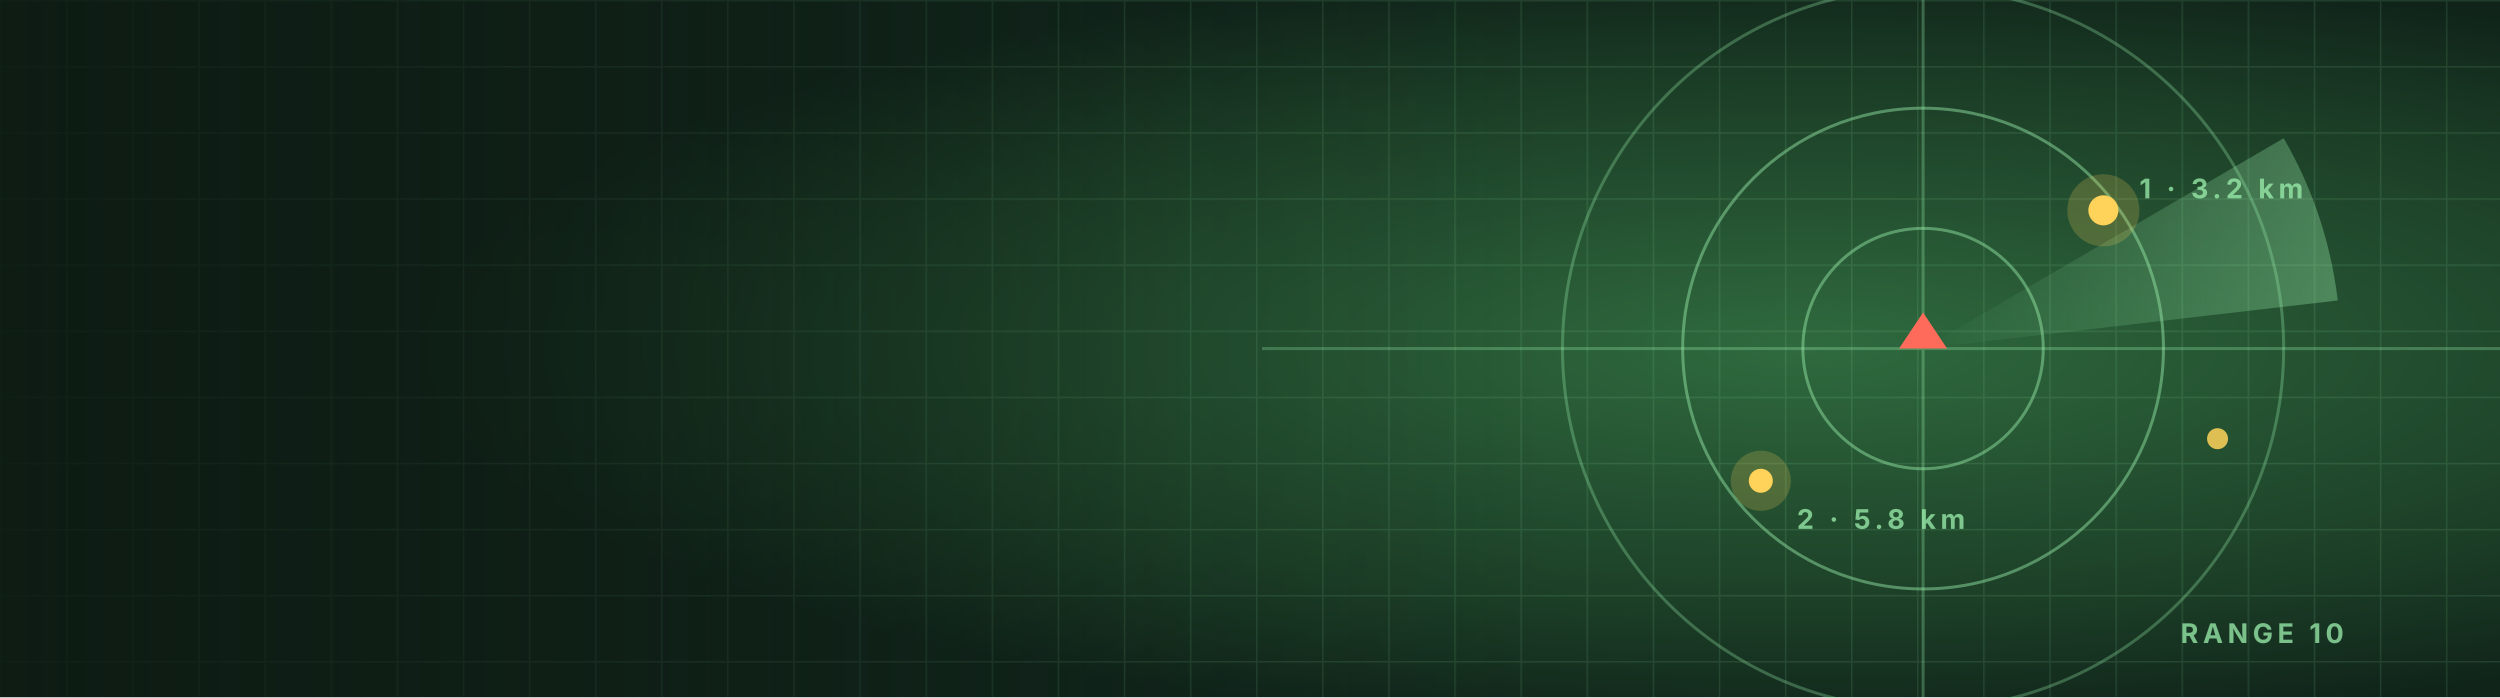
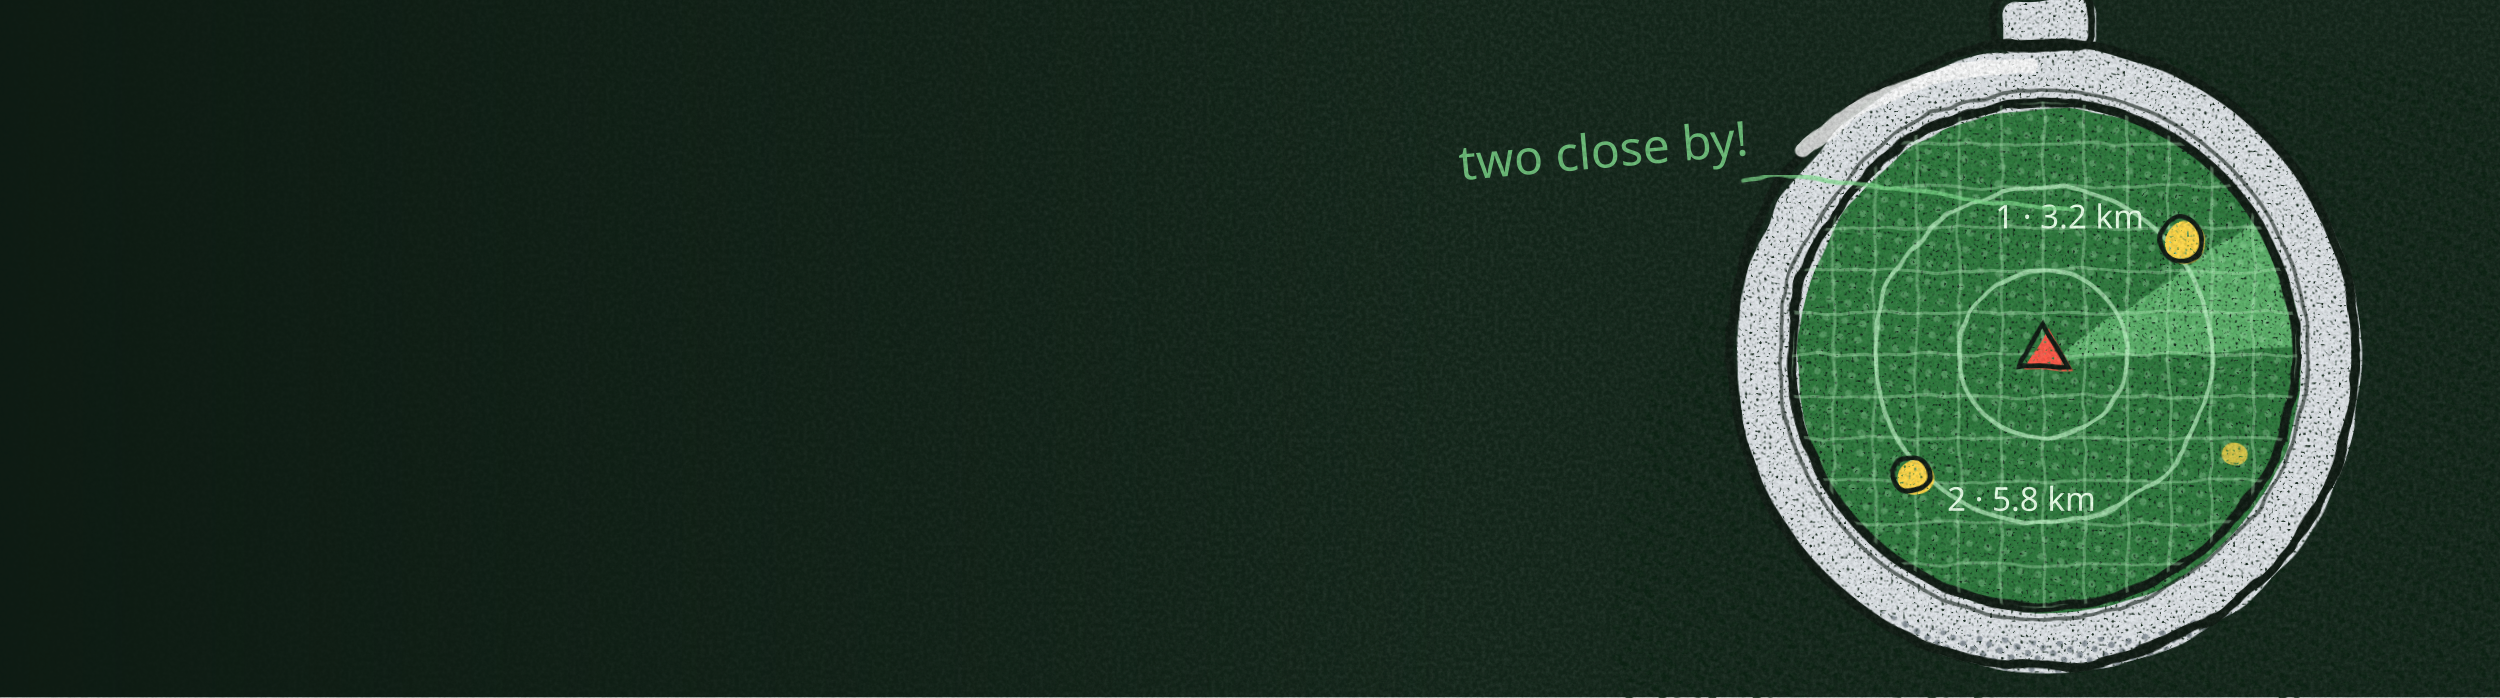
<svg xmlns="http://www.w3.org/2000/svg" width="832" height="232" viewBox="0 0 832 232">
  <defs>
-     <radialGradient id="scr" cx=".72" cy=".5" r=".55">
-       <stop offset="0" stop-color="#2f6a3e" />
-       <stop offset=".7" stop-color="#1b3d26" />
-       <stop offset="1" stop-color="#10241a" />
-     </radialGradient>
-     <pattern id="grid" width="22" height="22" patternUnits="userSpaceOnUse">
-       <path d="M22 0H0V22" fill="none" stroke="#9cf0ad" stroke-opacity=".12" />
+     <filter id="riso" x="-5%" y="-5%" width="110%" height="110%">
+       <feTurbulence type="fractalNoise" baseFrequency="1.1" numOctaves="1" seed="51" result="n" />
+       <feColorMatrix in="n" values="0 0 0 0 1  0 0 0 0 1  0 0 0 0 1  -7 0 0 0 5.2" result="m" />
+       <feComposite in="SourceGraphic" in2="m" operator="in" result="s" />
+       <feTurbulence type="fractalNoise" baseFrequency="0.05" numOctaves="2" seed="52" result="w" />
+       <feDisplacementMap in="s" in2="w" scale="3" />
+     </filter>
+     <filter id="rough" x="-5%" y="-5%" width="110%" height="110%">
+       <feTurbulence type="fractalNoise" baseFrequency="0.06" numOctaves="3" seed="53" />
+       <feDisplacementMap in="SourceGraphic" scale="3.2" />
+     </filter>
+     <filter id="brush" x="-10%" y="-10%" width="120%" height="120%">
+       <feTurbulence type="fractalNoise" baseFrequency="0.02 0.3" numOctaves="2" seed="54" result="t" />
+       <feDisplacementMap in="SourceGraphic" in2="t" scale="7" />
+     </filter>
+     <filter id="paper" x="0" y="0" width="100%" height="100%">
+       <feTurbulence type="fractalNoise" baseFrequency="0.7" numOctaves="3" seed="55" />
+       <feColorMatrix values="0 0 0 0 1  0 0 0 0 1  0 0 0 0 1  0 0 0 .14 -.05" />
+     </filter>
+     <filter id="grit" x="0" y="0" width="100%" height="100%">
+       <feTurbulence type="fractalNoise" baseFrequency="0.9" numOctaves="2" seed="56" />
+       <feColorMatrix values="0 0 0 0 0  0 0 0 0 0  0 0 0 0 0  0 0 0 .25 -.08" />
+     </filter>
+     <linearGradient id="fade" x1="0" y1="0" x2="1" y2="0">
+       <stop offset="0" stop-color="#0d1a12" stop-opacity=".94" />
+       <stop offset=".44" stop-color="#0d1a12" stop-opacity=".28" />
+       <stop offset=".58" stop-color="#0d1a12" stop-opacity="0" />
+     </linearGradient>
+     <clipPath id="scr">
+       <circle cx="680" cy="118" r="84" />
+     </clipPath>
+     <clipPath id="case">
+       <circle cx="680" cy="118" r="104" />
+     </clipPath>
+     <pattern id="hg" width="5" height="5" patternUnits="userSpaceOnUse" patternTransform="rotate(20)">
+       <circle cx="2.5" cy="2.5" r="1.4" fill="#0b2213" />
    </pattern>
-     <linearGradient id="sweep" x1="0" y1="0" x2="1" y2="0">
-       <stop offset="0" stop-color="#9cf0ad" stop-opacity="0" />
-       <stop offset="1" stop-color="#9cf0ad" stop-opacity=".35" />
-     </linearGradient>
-     <linearGradient id="fade" x1="0" y1="0" x2="1" y2="0">
-       <stop offset="0" stop-color="#0d1a12" stop-opacity=".85" />
-       <stop offset=".48" stop-color="#0d1a12" stop-opacity=".1" />
-       <stop offset=".62" stop-color="#0d1a12" stop-opacity="0" />
-     </linearGradient>
+     <pattern id="hs" width="4" height="4" patternUnits="userSpaceOnUse" patternTransform="rotate(30)">
+       <circle cx="2.0" cy="2.0" r="1.1" fill="#8a949c" />
+     </pattern>
+     <pattern id="hl" width="6" height="6" patternUnits="userSpaceOnUse" patternTransform="rotate(10)">
+       <circle cx="3.0" cy="3.0" r="1.2" fill="#bff5c6" />
+     </pattern>
  </defs>
-   <rect width="832" height="232" fill="url(#scr)" />
-   <rect width="832" height="232" fill="url(#grid)" />
-   <g fill="none" stroke="#9cf0ad" stroke-opacity=".45">
-     <circle cx="640" cy="116" r="40" />
-     <circle cx="640" cy="116" r="80" />
-     <circle cx="640" cy="116" r="120" stroke-opacity=".3" />
-     <path d="M640 0 V232 M420 116 H860" stroke-opacity=".3" />
+   <rect width="832" height="232" fill="#0d1a12" />
+   <rect width="832" height="232" fill="#13261a" />
+   <g filter="url(#brush)">
+     <path d="M540 232 C 520 120 600 30 720 20 C 790 14 832 30 832 30 V 232 Z" fill="url(#hg)" opacity=".8" />
  </g>
-   <path d="M640 116 L760 46 A140 140 0 0 1 778 100 Z" fill="url(#sweep)" />
-   <g>
-     <circle cx="700" cy="70" r="5" fill="#ffd25a" />
-     <circle cx="700" cy="70" r="12" fill="#ffd25a" opacity=".2" />
-     <circle cx="586" cy="160" r="4" fill="#ffd25a" />
-     <circle cx="586" cy="160" r="10" fill="#ffd25a" opacity=".2" />
-     <circle cx="738" cy="146" r="3.5" fill="#ffd25a" opacity=".85" />
+   <g transform="translate(2 2)" filter="url(#riso)">
+     <circle cx="680" cy="118" r="104" fill="#dfe4e8" />
+     <g clip-path="url(#case)">
+       <path d="M560 160 C 620 230 760 230 800 150 L 800 240 L 560 240 Z" fill="url(#hs)" />
+     </g>
+     <rect x="664" y="-2" width="32" height="18" rx="5" fill="#dfe4e8" />
+     <circle cx="680" cy="118" r="84" fill="#2f7a3e" />
+     <g clip-path="url(#scr)">
+       <path d="M680 118 L 772 56 A 110 110 0 0 1 790 112 Z" fill="#7fe08e" opacity=".55" />
+       <circle cx="680" cy="118" r="84" fill="url(#hl)" opacity=".25" />
+     </g>
  </g>
-   <path d="M632 116 l8-12 l8 12 z" fill="#ff6b5a" />
-   <g fill="#9cf0ad" font-family="Inter" font-size="9" font-weight="700" letter-spacing="1.5" fill-opacity=".75">
-     <text x="712" y="66">1 · 3.2 km</text>
-     <text x="598" y="176">2 · 5.8 km</text>
-     <text x="780" y="214" text-anchor="end">RANGE 10</text>
+   <g filter="url(#rough)">
+     <circle cx="680" cy="118" r="104" fill="none" stroke="#0e1a12" stroke-width="3" />
+     <rect x="664" y="-2" width="32" height="18" rx="5" fill="none" stroke="#0e1a12" stroke-width="2.4" />
+     <circle cx="680" cy="118" r="84" fill="none" stroke="#0e1a12" stroke-width="3" />
+     <circle cx="680" cy="118" r="88" fill="none" stroke="#0e1a12" stroke-width="1.2" opacity=".6" />
+     <g clip-path="url(#scr)" fill="none" stroke="#bff5c6" stroke-opacity=".35" stroke-width="1">
+       <path d="M596 30 V 210" />
+       <path d="M610 30 V 210" />
+       <path d="M624 30 V 210" />
+       <path d="M638 30 V 210" />
+       <path d="M652 30 V 210" />
+       <path d="M666 30 V 210" />
+       <path d="M680 30 V 210" />
+       <path d="M694 30 V 210" />
+       <path d="M708 30 V 210" />
+       <path d="M722 30 V 210" />
+       <path d="M736 30 V 210" />
+       <path d="M750 30 V 210" />
+       <path d="M764 30 V 210" />
+       <path d="M590 34 H 770" />
+       <path d="M590 48 H 770" />
+       <path d="M590 62 H 770" />
+       <path d="M590 76 H 770" />
+       <path d="M590 90 H 770" />
+       <path d="M590 104 H 770" />
+       <path d="M590 118 H 770" />
+       <path d="M590 132 H 770" />
+       <path d="M590 146 H 770" />
+       <path d="M590 160 H 770" />
+       <path d="M590 174 H 770" />
+       <path d="M590 188 H 770" />
+       <path d="M590 202 H 770" />
+     </g>
+     <g clip-path="url(#scr)" fill="none" stroke="#bff5c6" stroke-opacity=".7" stroke-width="1.4">
+       <circle cx="680" cy="118" r="28" />
+       <circle cx="680" cy="118" r="56" />
+     </g>
+     <path d="M600 50 C 620 30 650 22 676 22" fill="none" stroke="#ffffff" stroke-width="5" stroke-linecap="round" opacity=".8" />
  </g>
+   <g transform="translate(1.5 1)" filter="url(#riso)">
+     <circle cx="726" cy="80" r="7" fill="#ffd84a" />
+     <circle cx="636" cy="158" r="6" fill="#ffd84a" />
+     <circle cx="742" cy="150" r="4" fill="#ffd84a" opacity=".8" />
+     <path d="M672 122 l 8 -14 l 8 14 z" fill="#ff5a4a" />
+   </g>
+   <g filter="url(#rough)" fill="none" stroke="#0e1a12" stroke-width="1.6">
+     <circle cx="726" cy="80" r="7" />
+     <circle cx="636" cy="158" r="6" />
+     <path d="M672 122 l 8 -14 l 8 14 z" />
+   </g>
+   <g font-family="Share Tech Mono" font-size="12" fill="#e8ffe8">
+     <text x="664" y="76" font-size="11">1 · 3.2 km</text>
+     <text x="648" y="170" font-size="11">2 · 5.8 km</text>
+   </g>
+   <text x="486" y="60" font-family="Gochi Hand" font-size="16" fill="#7fe08e" opacity=".8" transform="rotate(-5 486 60)">two close by!</text>
+   <path d="M580 60 C 610 56 640 66 690 70" fill="none" stroke="#7fe08e" stroke-opacity=".7" stroke-width="1.4" stroke-linecap="round" filter="url(#rough)" />
+   <rect width="832" height="232" filter="url(#paper)" />
+   <rect width="832" height="232" filter="url(#grit)" />
  <rect width="832" height="232" fill="url(#fade)" />
</svg>
